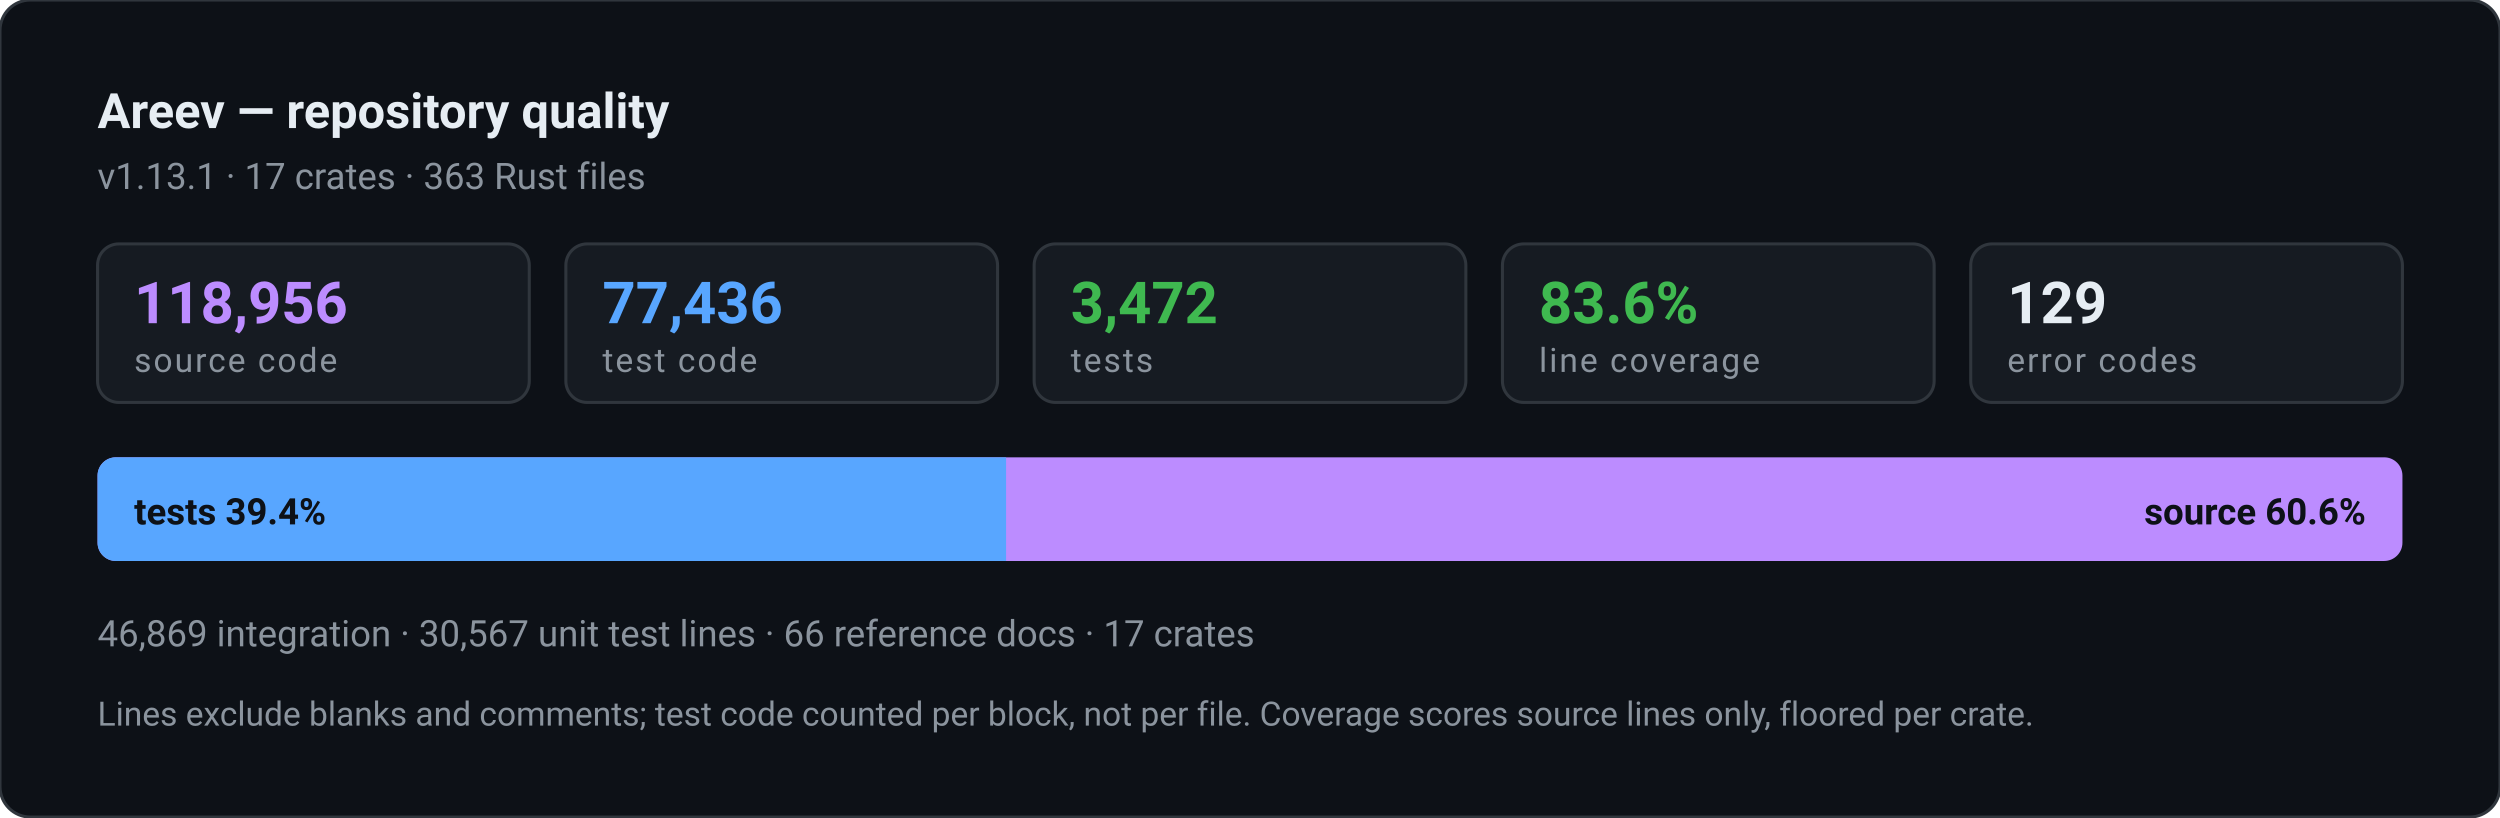
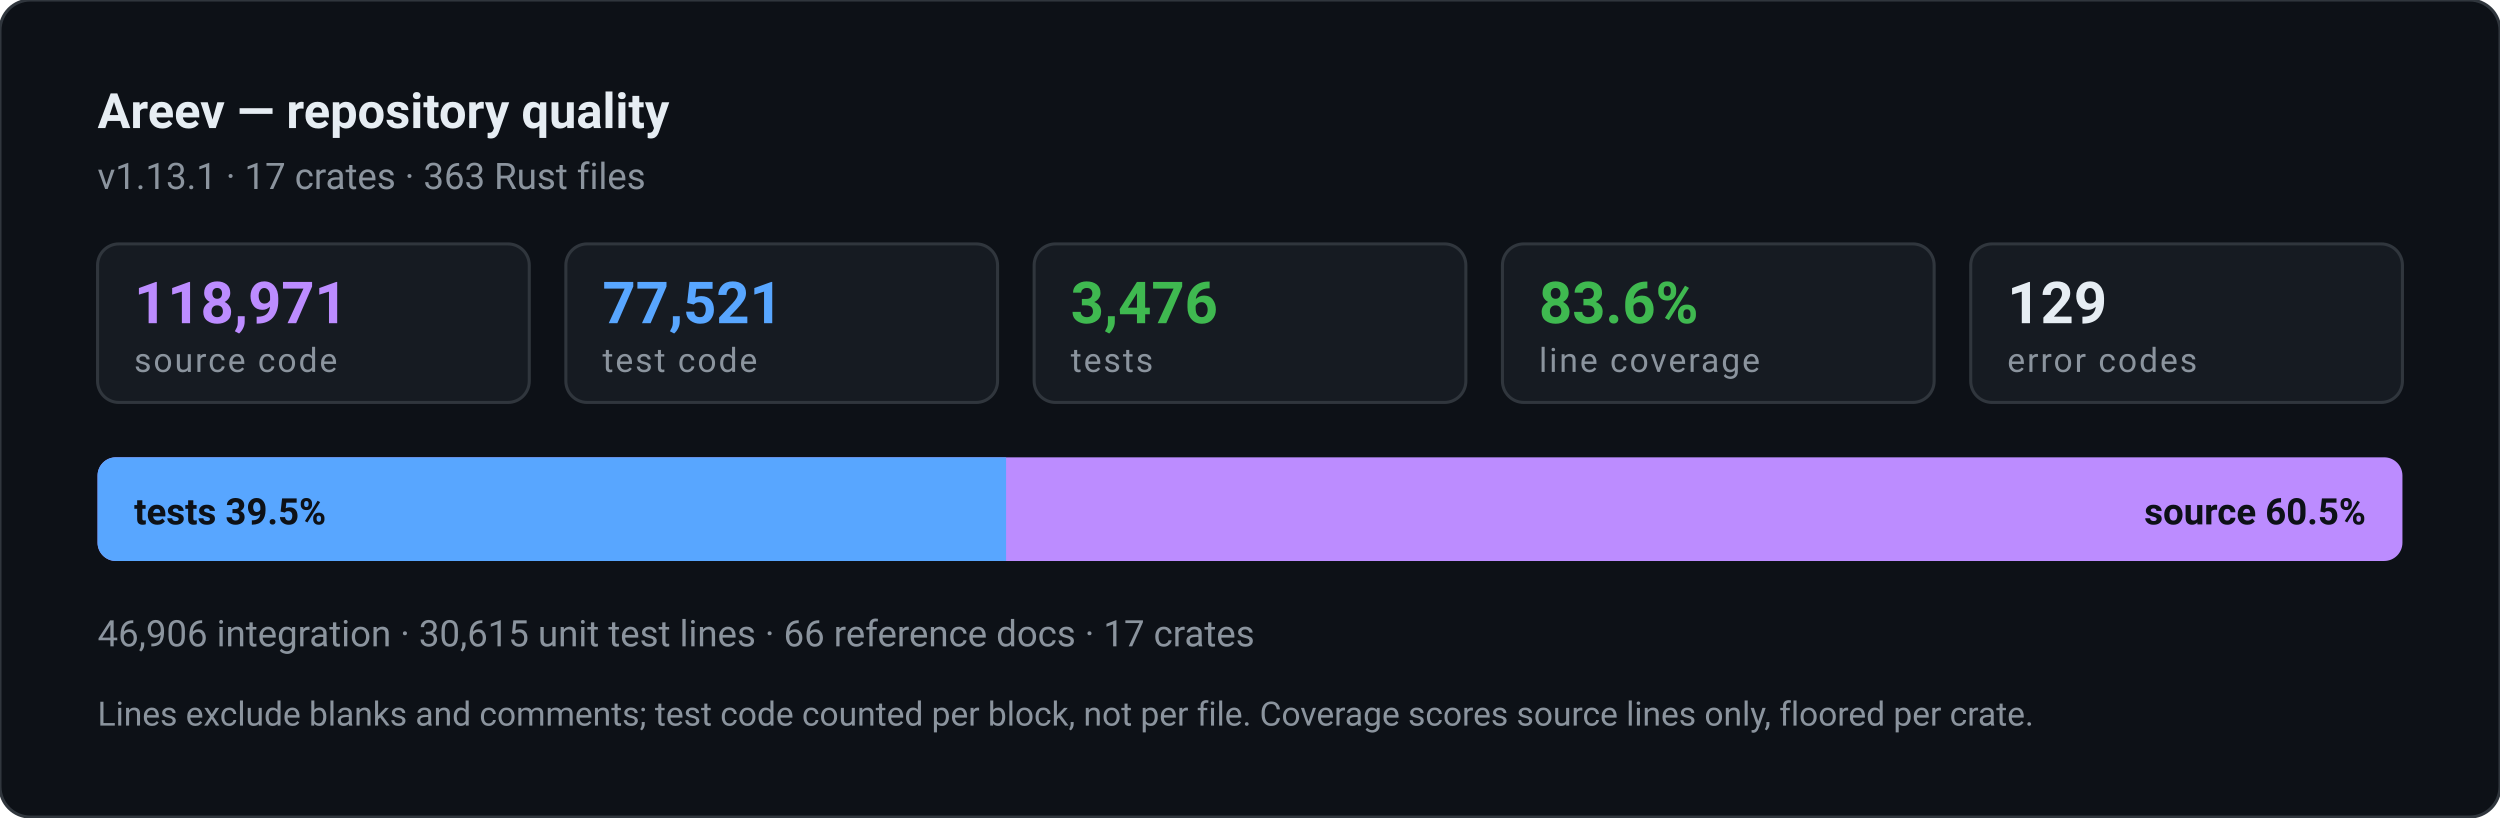
- <svg xmlns="http://www.w3.org/2000/svg" width="820" height="268" viewBox="0 0 820 268" role="img" aria-label="Areev repository quality: 77,436 lines of test code against 118,956 lines of source, 3,472 tests, 83.6% line coverage">
+ <svg xmlns="http://www.w3.org/2000/svg" width="820" height="268" viewBox="0 0 820 268" role="img" aria-label="Areev repository quality: 77,521 lines of test code against 118,971 lines of source, 3,476 tests, 83.6% line coverage">
  <style>text{font-family:ui-sans-serif,-apple-system,"Segoe UI",Roboto,Helvetica,Arial,sans-serif}.n{font-weight:700;font-variant-numeric:tabular-nums}.l{font-size:11px;letter-spacing:.06em;text-transform:uppercase}</style>
  <rect width="820" height="268" rx="10" fill="#0d1117" stroke="#30363d" />
  <text x="32" y="42" class="n" font-size="16" fill="#e6edf3">Areev — repository quality</text>
  <text x="32" y="62" font-size="12" fill="#8b949e">v1.13.1 · 17 crates · 363 Rust files</text>
  <rect x="32.0" y="80" width="141.6" height="52" rx="7" fill="#161b22" stroke="#30363d" />
-   <text x="44.0" y="106" class="n" font-size="19" fill="#bc8cff">118,956</text>
+   <text x="44.0" y="106" class="n" font-size="19" fill="#bc8cff">118,971</text>
  <text x="44.0" y="122" class="l" fill="#8b949e">source code</text>
  <rect x="185.6" y="80" width="141.6" height="52" rx="7" fill="#161b22" stroke="#30363d" />
-   <text x="197.6" y="106" class="n" font-size="19" fill="#58a6ff">77,436</text>
+   <text x="197.6" y="106" class="n" font-size="19" fill="#58a6ff">77,521</text>
  <text x="197.6" y="122" class="l" fill="#8b949e">test code</text>
  <rect x="339.2" y="80" width="141.6" height="52" rx="7" fill="#161b22" stroke="#30363d" />
-   <text x="351.2" y="106" class="n" font-size="19" fill="#3fb950">3,472</text>
+   <text x="351.2" y="106" class="n" font-size="19" fill="#3fb950">3,476</text>
  <text x="351.2" y="122" class="l" fill="#8b949e">tests</text>
  <rect x="492.8" y="80" width="141.6" height="52" rx="7" fill="#161b22" stroke="#30363d" />
  <text x="504.8" y="106" class="n" font-size="19" fill="#3fb950">83.6%</text>
  <text x="504.8" y="122" class="l" fill="#8b949e">line coverage</text>
  <rect x="646.4" y="80" width="141.6" height="52" rx="7" fill="#161b22" stroke="#30363d" />
  <text x="658.4" y="106" class="n" font-size="19" fill="#e6edf3">129</text>
  <text x="658.4" y="122" class="l" fill="#8b949e">error codes</text>
  <rect x="32" y="150" width="756" height="34" rx="6" fill="#bc8cff" />
  <path d="M32 156a6 6 0 0 1 6-6h292v34h-292a6 6 0 0 1-6-6z" fill="#58a6ff" />
-   <text x="44" y="172" class="n" font-size="12" fill="#0d1117">tests 39.4%</text>
-   <text x="776" y="172" class="n" font-size="12" fill="#0d1117" text-anchor="end">source 60.6%</text>
-   <text x="32" y="212" font-size="12" fill="#8b949e">46,869 integration · 30,567 unit test lines · 66 reference docs · 17 crates</text>
+   <text x="44" y="172" class="n" font-size="12" fill="#0d1117">tests 39.5%</text>
+   <text x="776" y="172" class="n" font-size="12" fill="#0d1117" text-anchor="end">source 60.5%</text>
+   <text x="32" y="212" font-size="12" fill="#8b949e">46,906 integration · 30,615 unit test lines · 66 reference docs · 17 crates</text>
  <text x="32" y="238" font-size="11" fill="#8b949e">Lines exclude blanks and comments; test code counted per block, not per file. Coverage scores source lines only, floored per crate.</text>
</svg>
